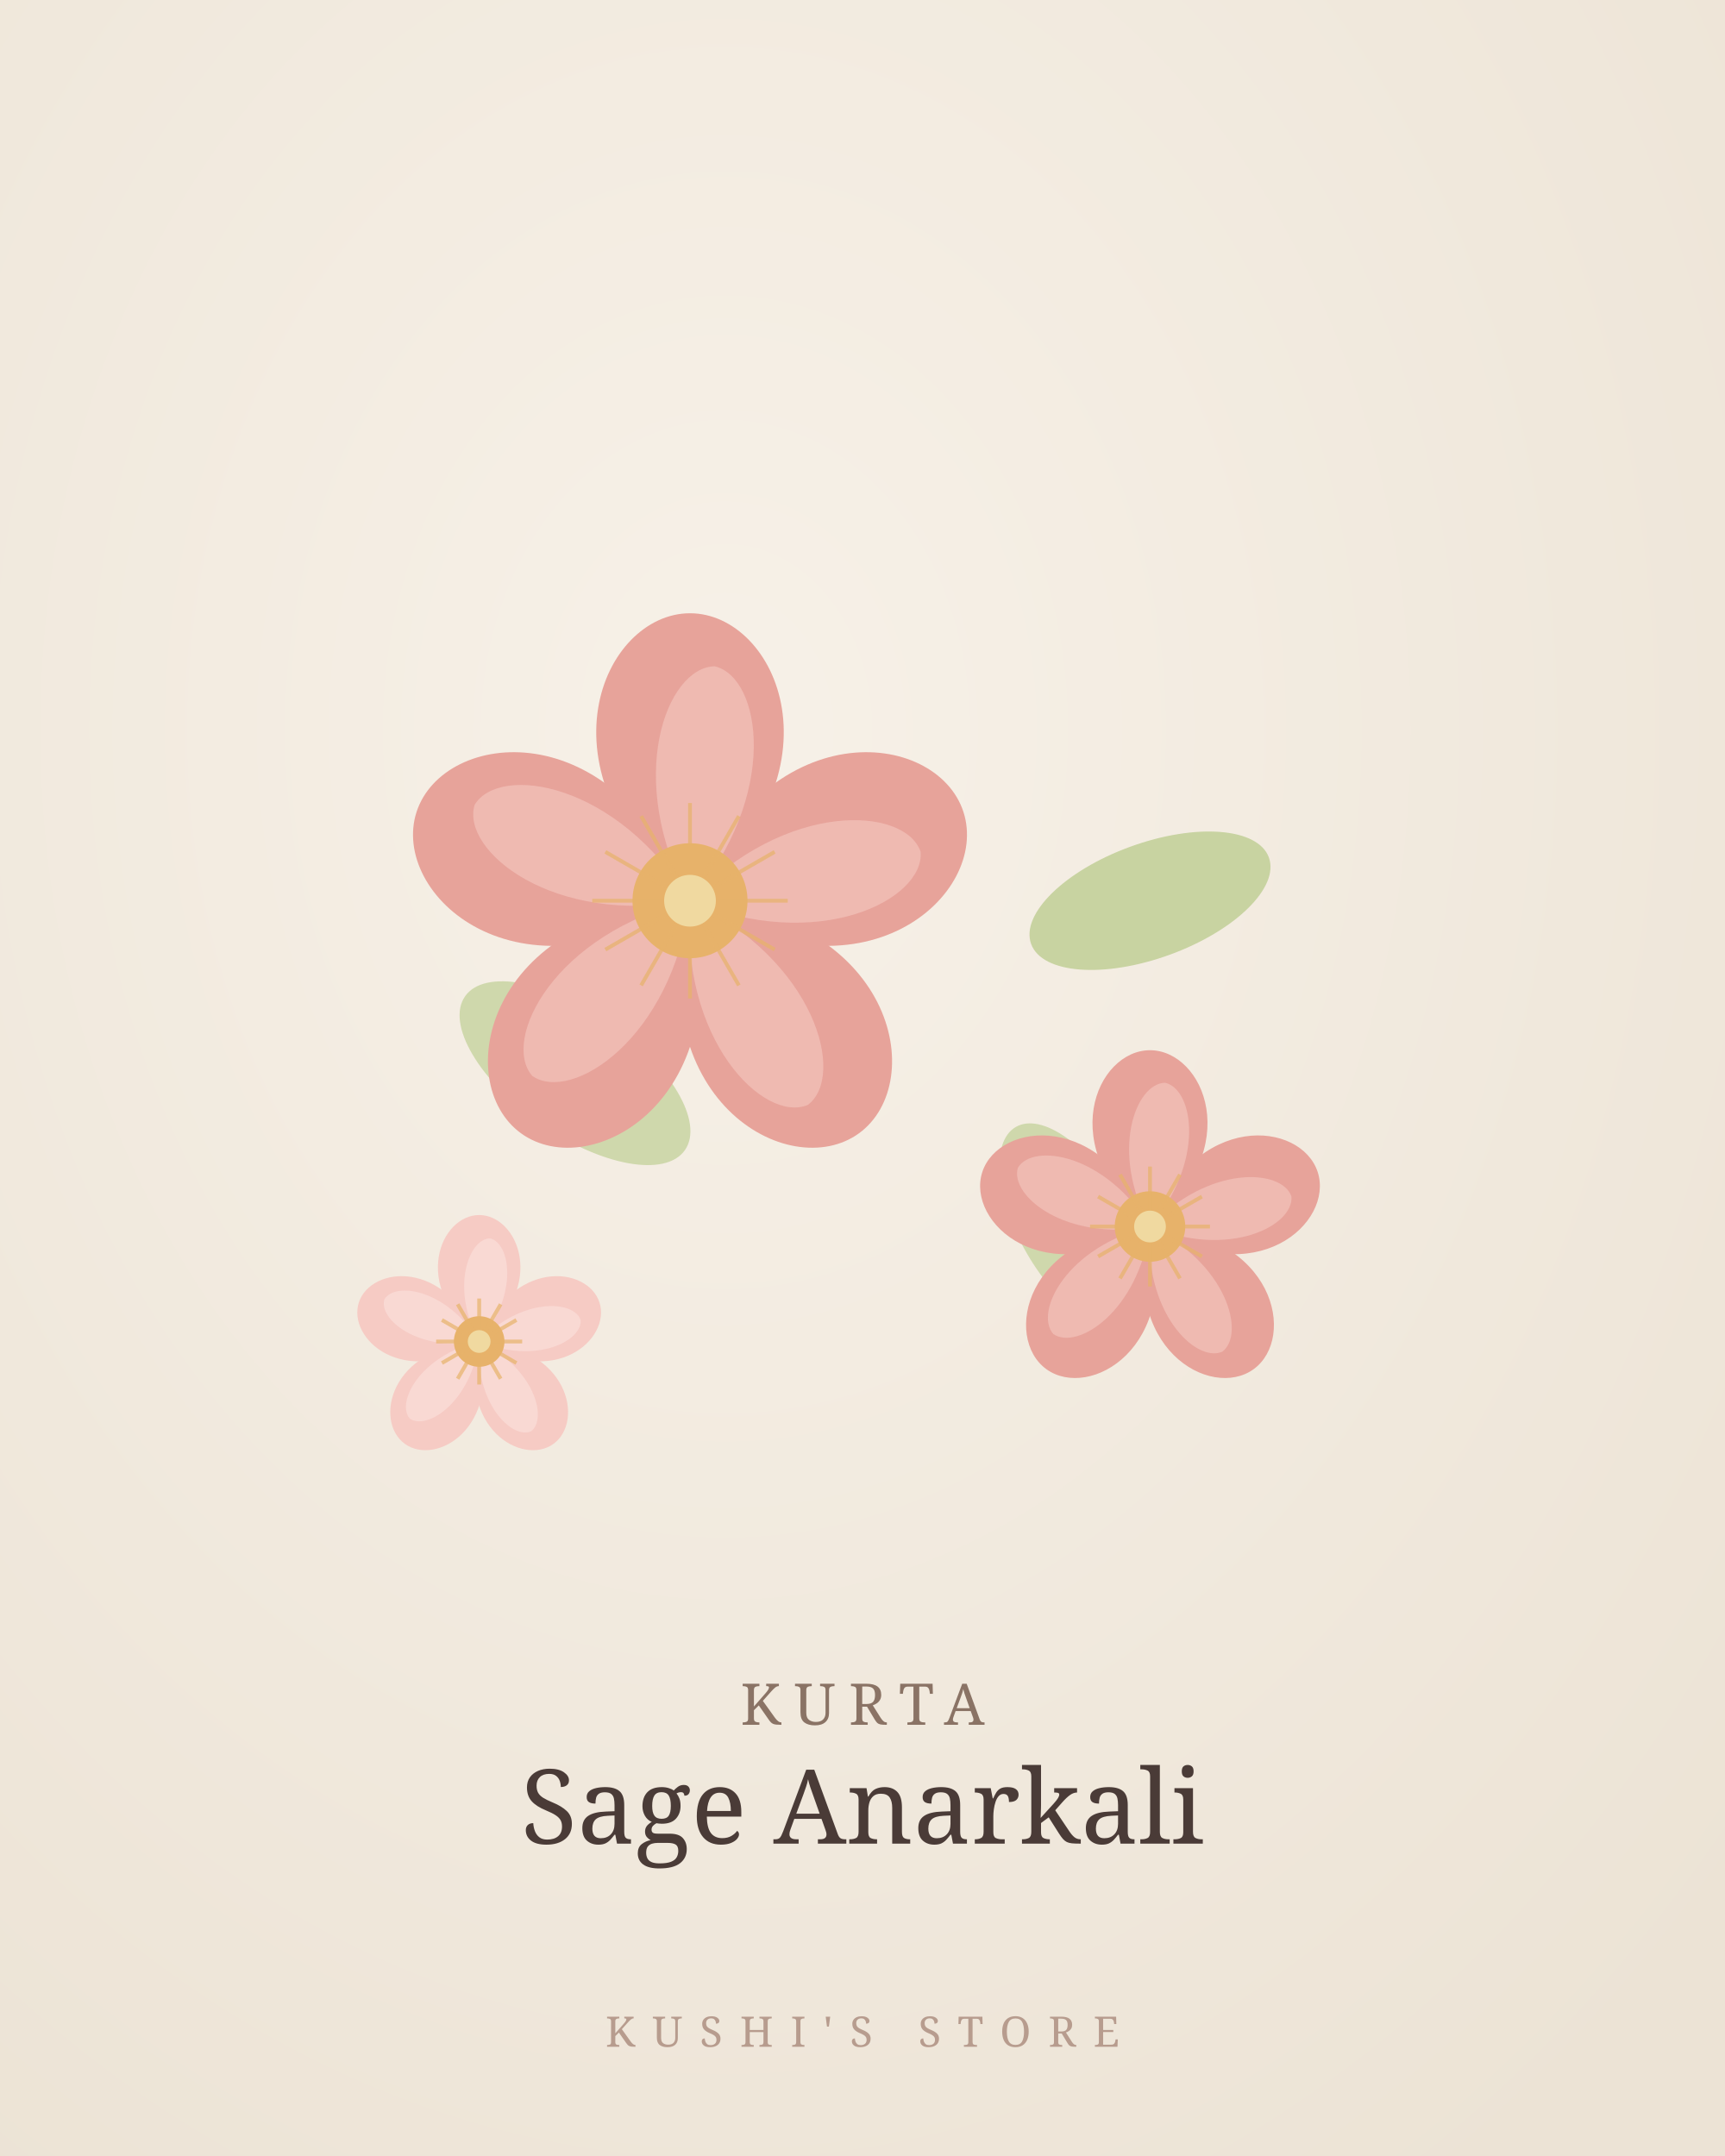
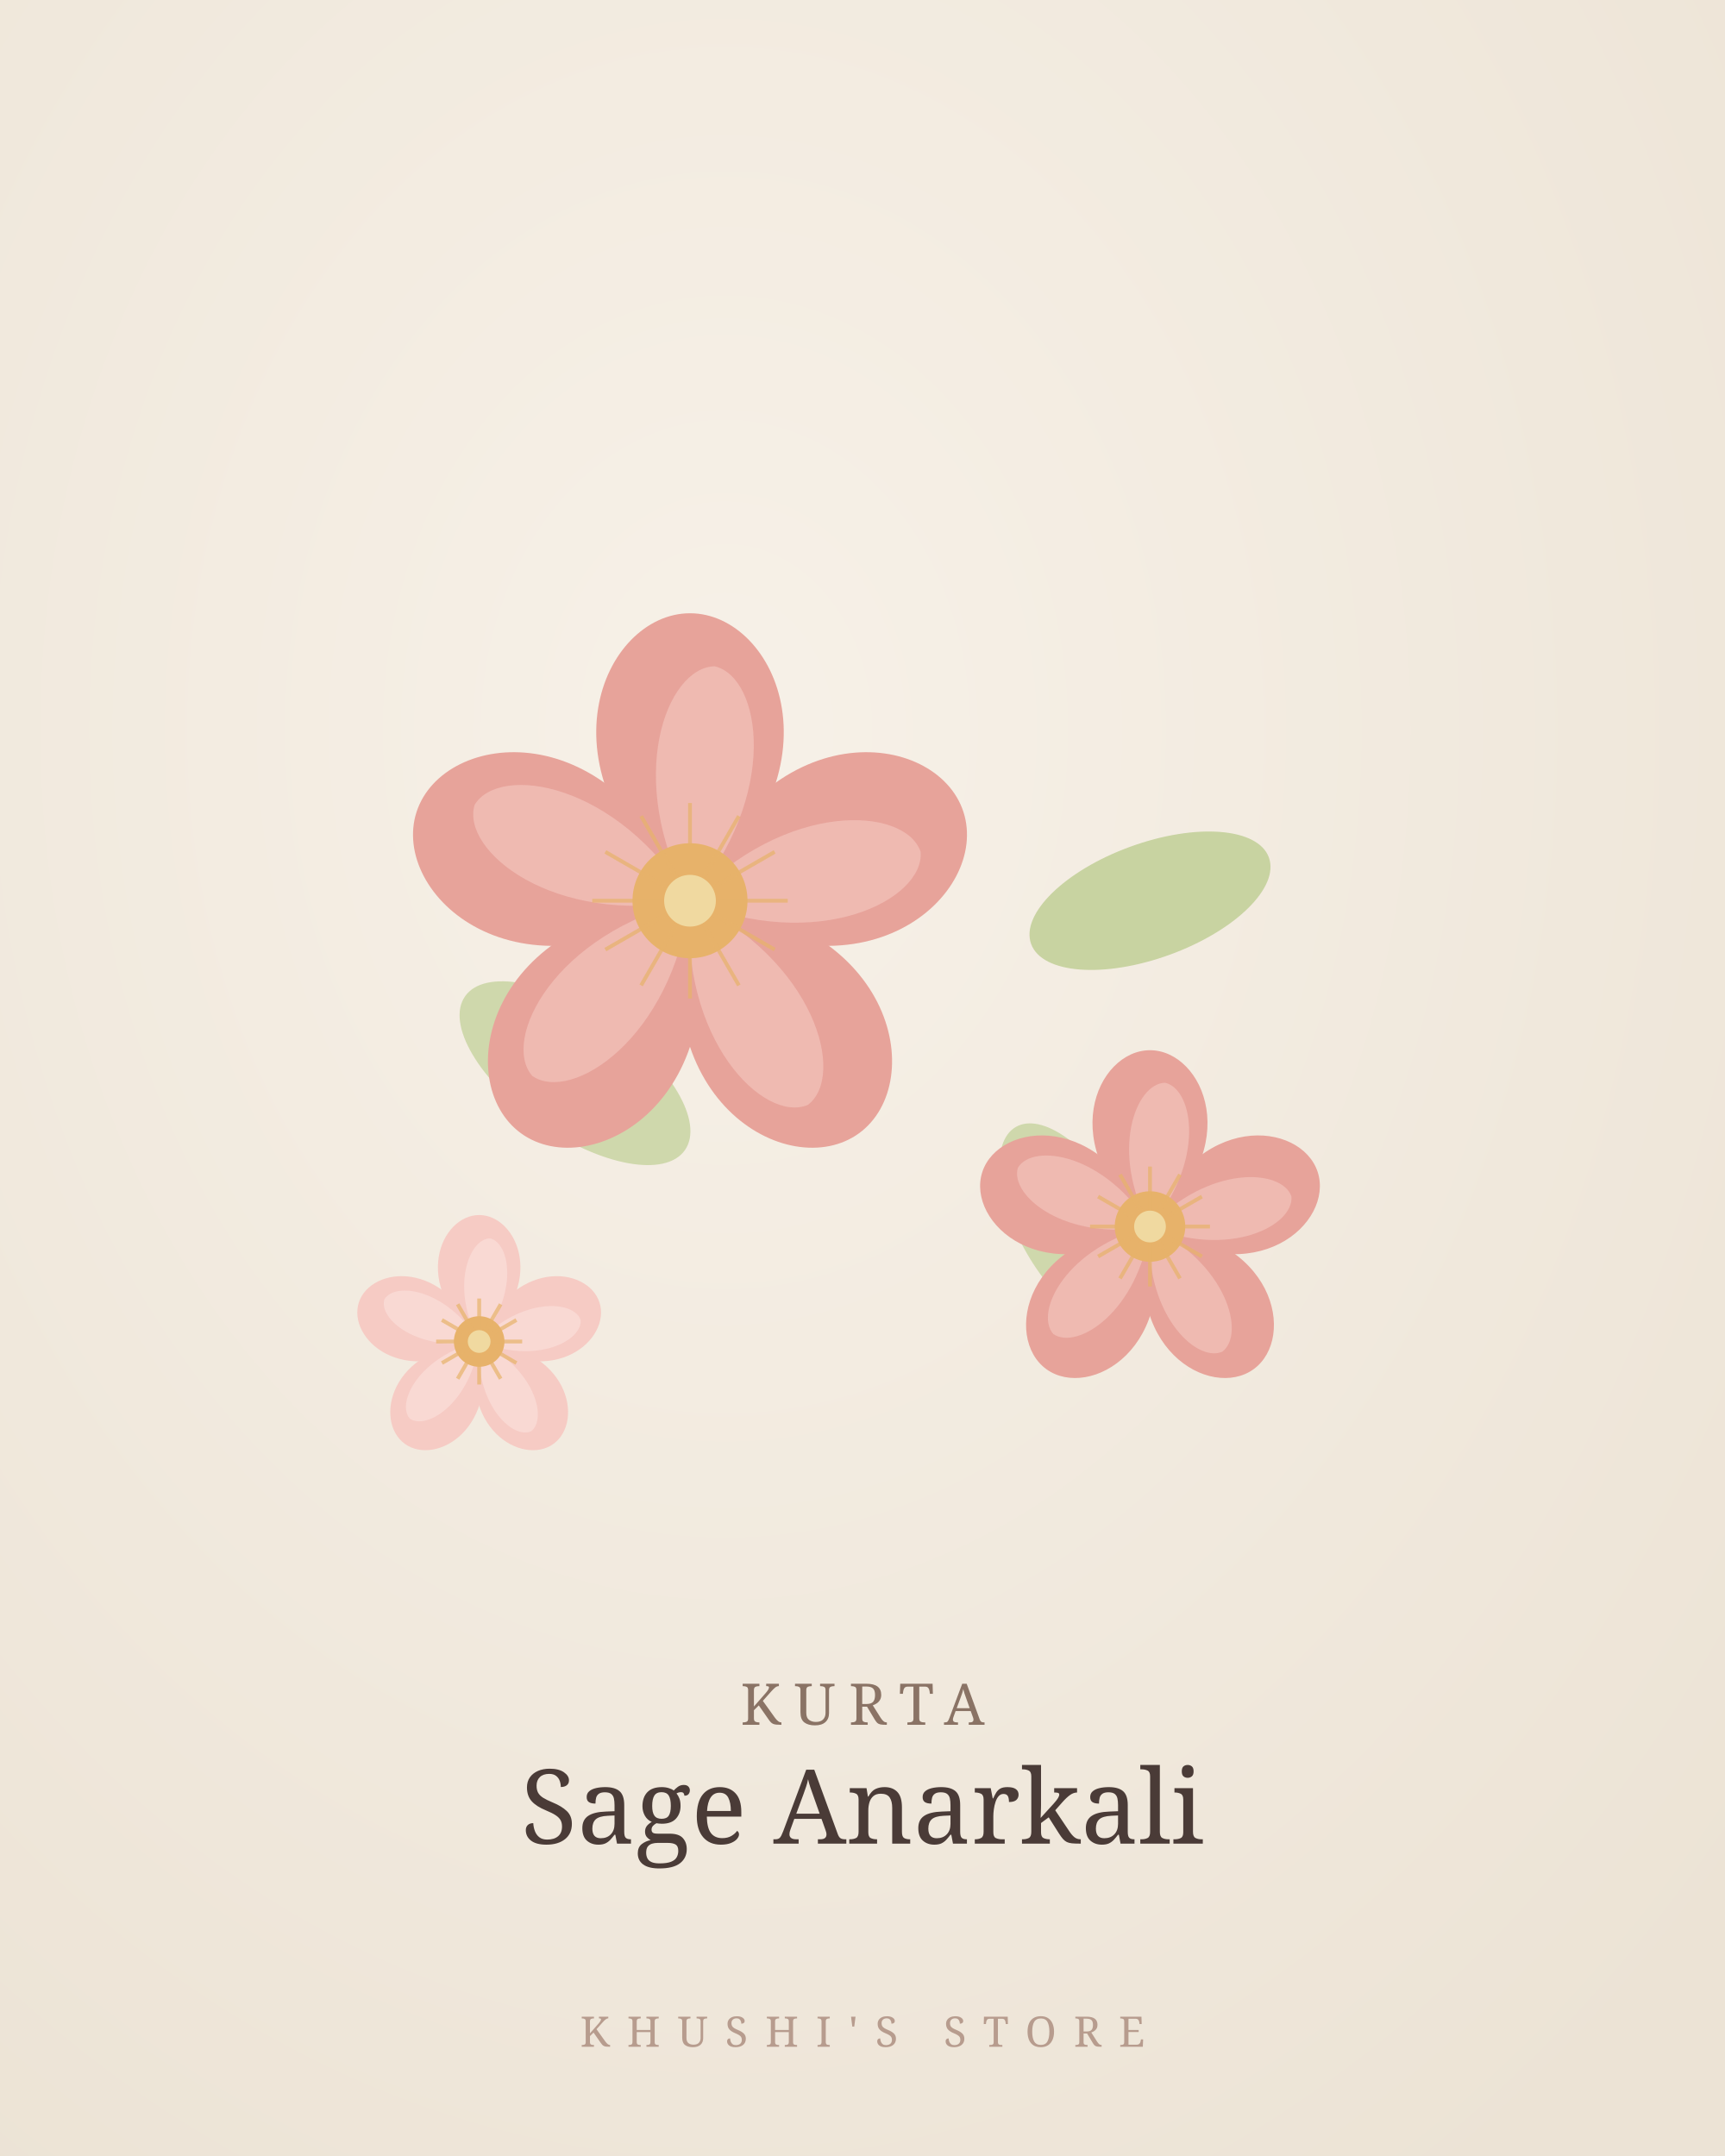
<svg xmlns="http://www.w3.org/2000/svg" width="900" height="1125" viewBox="0 0 900 1125">
  <defs>
    <radialGradient id="bg" cx="42%" cy="34%" r="80%">
      <stop offset="0" stop-color="#F7F1E8" />
      <stop offset="1" stop-color="#ECE3D5" />
    </radialGradient>
  </defs>
  <rect width="900" height="1125" fill="url(#bg)" />
  <g opacity="0.9">
    <ellipse transform="rotate(35 300 560)" cx="300" cy="560" rx="70" ry="32" fill="#CBD6A6" />
    <ellipse transform="rotate(-20 600 470)" cx="600" cy="470" rx="66" ry="30" fill="#C3D09A" />
    <ellipse transform="rotate(60 560 640)" cx="560" cy="640" rx="60" ry="28" fill="#CBD6A6" />
  </g>
  <path transform="rotate(0 360 470)" d="M360 470       C277.5 402.5, 314.625 320, 360 320       C405.375 320, 442.5 402.5, 360 470 Z" fill="#E7A39A" />
  <path transform="rotate(72 360 470)" d="M360 470       C277.5 402.5, 314.625 320, 360 320       C405.375 320, 442.5 402.5, 360 470 Z" fill="#E7A39A" />
  <path transform="rotate(144 360 470)" d="M360 470       C277.5 402.5, 314.625 320, 360 320       C405.375 320, 442.5 402.5, 360 470 Z" fill="#E7A39A" />
  <path transform="rotate(216 360 470)" d="M360 470       C277.5 402.5, 314.625 320, 360 320       C405.375 320, 442.5 402.5, 360 470 Z" fill="#E7A39A" />
  <path transform="rotate(288 360 470)" d="M360 470       C277.5 402.5, 314.625 320, 360 320       C405.375 320, 442.5 402.5, 360 470 Z" fill="#E7A39A" />
  <path transform="rotate(6 360 470)" d="M360 470       C318.75 410, 335.25 350, 360 347       C384.75 350, 401.25 410, 360 470 Z" fill="#F6CBC4" fill-opacity="0.55" />
  <path transform="rotate(78 360 470)" d="M360 470       C318.75 410, 335.25 350, 360 347       C384.75 350, 401.25 410, 360 470 Z" fill="#F6CBC4" fill-opacity="0.55" />
  <path transform="rotate(150 360 470)" d="M360 470       C318.75 410, 335.25 350, 360 347       C384.75 350, 401.25 410, 360 470 Z" fill="#F6CBC4" fill-opacity="0.55" />
  <path transform="rotate(222 360 470)" d="M360 470       C318.75 410, 335.25 350, 360 347       C384.75 350, 401.25 410, 360 470 Z" fill="#F6CBC4" fill-opacity="0.55" />
  <path transform="rotate(294 360 470)" d="M360 470       C318.75 410, 335.25 350, 360 347       C384.75 350, 401.25 410, 360 470 Z" fill="#F6CBC4" fill-opacity="0.55" />
  <circle cx="360" cy="470" r="30" fill="#E7B26A" />
  <line x1="360" y1="470" x2="411" y2="470" stroke="#E7B26A" stroke-width="2" stroke-opacity="0.7" />
  <line x1="360" y1="470" x2="404.167" y2="495.5" stroke="#E7B26A" stroke-width="2" stroke-opacity="0.7" />
  <line x1="360" y1="470" x2="385.5" y2="514.167" stroke="#E7B26A" stroke-width="2" stroke-opacity="0.7" />
  <line x1="360" y1="470" x2="360" y2="521" stroke="#E7B26A" stroke-width="2" stroke-opacity="0.7" />
  <line x1="360" y1="470" x2="334.5" y2="514.167" stroke="#E7B26A" stroke-width="2" stroke-opacity="0.7" />
  <line x1="360" y1="470" x2="315.833" y2="495.5" stroke="#E7B26A" stroke-width="2" stroke-opacity="0.7" />
  <line x1="360" y1="470" x2="309" y2="470" stroke="#E7B26A" stroke-width="2" stroke-opacity="0.7" />
  <line x1="360" y1="470" x2="315.833" y2="444.5" stroke="#E7B26A" stroke-width="2" stroke-opacity="0.7" />
  <line x1="360" y1="470" x2="334.5" y2="425.833" stroke="#E7B26A" stroke-width="2" stroke-opacity="0.7" />
  <line x1="360" y1="470" x2="360" y2="419" stroke="#E7B26A" stroke-width="2" stroke-opacity="0.7" />
  <line x1="360" y1="470" x2="385.5" y2="425.833" stroke="#E7B26A" stroke-width="2" stroke-opacity="0.7" />
  <line x1="360" y1="470" x2="404.167" y2="444.5" stroke="#E7B26A" stroke-width="2" stroke-opacity="0.7" />
  <circle cx="360" cy="470" r="13.5" fill="#F0D9A0" />
  <path transform="rotate(0 600 640)" d="M600 640       C549.4 598.6, 572.17 548, 600 548       C627.83 548, 650.6 598.6, 600 640 Z" fill="#E7A39A" />
  <path transform="rotate(72 600 640)" d="M600 640       C549.4 598.6, 572.17 548, 600 548       C627.83 548, 650.6 598.6, 600 640 Z" fill="#E7A39A" />
  <path transform="rotate(144 600 640)" d="M600 640       C549.4 598.6, 572.17 548, 600 548       C627.83 548, 650.6 598.6, 600 640 Z" fill="#E7A39A" />
  <path transform="rotate(216 600 640)" d="M600 640       C549.4 598.6, 572.17 548, 600 548       C627.83 548, 650.6 598.6, 600 640 Z" fill="#E7A39A" />
  <path transform="rotate(288 600 640)" d="M600 640       C549.4 598.6, 572.17 548, 600 548       C627.83 548, 650.6 598.6, 600 640 Z" fill="#E7A39A" />
  <path transform="rotate(6 600 640)" d="M600 640       C574.7 603.2, 584.82 566.4, 600 564.56       C615.18 566.4, 625.3 603.2, 600 640 Z" fill="#F6CBC4" fill-opacity="0.55" />
  <path transform="rotate(78 600 640)" d="M600 640       C574.7 603.2, 584.82 566.4, 600 564.56       C615.18 566.4, 625.3 603.2, 600 640 Z" fill="#F6CBC4" fill-opacity="0.55" />
  <path transform="rotate(150 600 640)" d="M600 640       C574.7 603.2, 584.82 566.4, 600 564.56       C615.18 566.4, 625.3 603.2, 600 640 Z" fill="#F6CBC4" fill-opacity="0.55" />
  <path transform="rotate(222 600 640)" d="M600 640       C574.7 603.2, 584.82 566.4, 600 564.56       C615.18 566.4, 625.3 603.2, 600 640 Z" fill="#F6CBC4" fill-opacity="0.55" />
  <path transform="rotate(294 600 640)" d="M600 640       C574.7 603.2, 584.82 566.4, 600 564.56       C615.18 566.4, 625.3 603.2, 600 640 Z" fill="#F6CBC4" fill-opacity="0.55" />
  <circle cx="600" cy="640" r="18.4" fill="#E7B26A" />
  <line x1="600" y1="640" x2="631.28" y2="640" stroke="#E7B26A" stroke-width="2" stroke-opacity="0.7" />
  <line x1="600" y1="640" x2="627.089" y2="655.64" stroke="#E7B26A" stroke-width="2" stroke-opacity="0.7" />
  <line x1="600" y1="640" x2="615.64" y2="667.089" stroke="#E7B26A" stroke-width="2" stroke-opacity="0.7" />
  <line x1="600" y1="640" x2="600" y2="671.28" stroke="#E7B26A" stroke-width="2" stroke-opacity="0.7" />
  <line x1="600" y1="640" x2="584.36" y2="667.089" stroke="#E7B26A" stroke-width="2" stroke-opacity="0.7" />
  <line x1="600" y1="640" x2="572.911" y2="655.64" stroke="#E7B26A" stroke-width="2" stroke-opacity="0.7" />
  <line x1="600" y1="640" x2="568.72" y2="640" stroke="#E7B26A" stroke-width="2" stroke-opacity="0.7" />
  <line x1="600" y1="640" x2="572.911" y2="624.36" stroke="#E7B26A" stroke-width="2" stroke-opacity="0.7" />
  <line x1="600" y1="640" x2="584.36" y2="612.911" stroke="#E7B26A" stroke-width="2" stroke-opacity="0.7" />
  <line x1="600" y1="640" x2="600" y2="608.72" stroke="#E7B26A" stroke-width="2" stroke-opacity="0.7" />
  <line x1="600" y1="640" x2="615.64" y2="612.911" stroke="#E7B26A" stroke-width="2" stroke-opacity="0.7" />
  <line x1="600" y1="640" x2="627.089" y2="624.36" stroke="#E7B26A" stroke-width="2" stroke-opacity="0.7" />
  <circle cx="600" cy="640" r="8.28" fill="#F0D9A0" />
  <path transform="rotate(0 250 700)" d="M250 700       C213.7 670.3, 230.035 634, 250 634       C269.965 634, 286.3 670.3, 250 700 Z" fill="#F6CBC4" />
  <path transform="rotate(72 250 700)" d="M250 700       C213.7 670.3, 230.035 634, 250 634       C269.965 634, 286.3 670.3, 250 700 Z" fill="#F6CBC4" />
  <path transform="rotate(144 250 700)" d="M250 700       C213.7 670.3, 230.035 634, 250 634       C269.965 634, 286.3 670.3, 250 700 Z" fill="#F6CBC4" />
  <path transform="rotate(216 250 700)" d="M250 700       C213.7 670.3, 230.035 634, 250 634       C269.965 634, 286.3 670.3, 250 700 Z" fill="#F6CBC4" />
  <path transform="rotate(288 250 700)" d="M250 700       C213.7 670.3, 230.035 634, 250 634       C269.965 634, 286.3 670.3, 250 700 Z" fill="#F6CBC4" />
  <path transform="rotate(6 250 700)" d="M250 700       C231.85 673.6, 239.11 647.2, 250 645.88       C260.89 647.2, 268.15 673.6, 250 700 Z" fill="#FBE3DF" fill-opacity="0.55" />
  <path transform="rotate(78 250 700)" d="M250 700       C231.85 673.6, 239.11 647.2, 250 645.88       C260.89 647.2, 268.15 673.6, 250 700 Z" fill="#FBE3DF" fill-opacity="0.55" />
  <path transform="rotate(150 250 700)" d="M250 700       C231.85 673.6, 239.11 647.2, 250 645.88       C260.89 647.2, 268.15 673.6, 250 700 Z" fill="#FBE3DF" fill-opacity="0.55" />
  <path transform="rotate(222 250 700)" d="M250 700       C231.85 673.6, 239.11 647.2, 250 645.88       C260.89 647.2, 268.15 673.6, 250 700 Z" fill="#FBE3DF" fill-opacity="0.55" />
  <path transform="rotate(294 250 700)" d="M250 700       C231.85 673.6, 239.11 647.2, 250 645.88       C260.89 647.2, 268.15 673.6, 250 700 Z" fill="#FBE3DF" fill-opacity="0.55" />
  <circle cx="250" cy="700" r="13.2" fill="#E7B26A" />
  <line x1="250" y1="700" x2="272.44" y2="700" stroke="#E7B26A" stroke-width="2" stroke-opacity="0.7" />
  <line x1="250" y1="700" x2="269.434" y2="711.22" stroke="#E7B26A" stroke-width="2" stroke-opacity="0.7" />
  <line x1="250" y1="700" x2="261.22" y2="719.434" stroke="#E7B26A" stroke-width="2" stroke-opacity="0.7" />
  <line x1="250" y1="700" x2="250" y2="722.44" stroke="#E7B26A" stroke-width="2" stroke-opacity="0.7" />
  <line x1="250" y1="700" x2="238.78" y2="719.434" stroke="#E7B26A" stroke-width="2" stroke-opacity="0.7" />
  <line x1="250" y1="700" x2="230.566" y2="711.22" stroke="#E7B26A" stroke-width="2" stroke-opacity="0.7" />
  <line x1="250" y1="700" x2="227.56" y2="700" stroke="#E7B26A" stroke-width="2" stroke-opacity="0.7" />
  <line x1="250" y1="700" x2="230.566" y2="688.78" stroke="#E7B26A" stroke-width="2" stroke-opacity="0.7" />
  <line x1="250" y1="700" x2="238.78" y2="680.566" stroke="#E7B26A" stroke-width="2" stroke-opacity="0.7" />
  <line x1="250" y1="700" x2="250" y2="677.56" stroke="#E7B26A" stroke-width="2" stroke-opacity="0.7" />
  <line x1="250" y1="700" x2="261.22" y2="680.566" stroke="#E7B26A" stroke-width="2" stroke-opacity="0.7" />
  <line x1="250" y1="700" x2="269.434" y2="688.78" stroke="#E7B26A" stroke-width="2" stroke-opacity="0.7" />
  <circle cx="250" cy="700" r="5.94" fill="#F0D9A0" />
  <text x="450" y="900" text-anchor="middle" fill="#8A7365" font-family="Georgia, serif" font-size="30" letter-spacing="7">KURTA</text>
  <text x="450" y="962" text-anchor="middle" fill="#4A3B37" font-family="Georgia, serif" font-size="54">Sage Anarkali</text>
-   <text x="450" y="1068" text-anchor="middle" fill="#B79C8E" font-family="Georgia, serif" font-size="22" letter-spacing="9">KUSHI'S STORE</text>
+   <text x="450" y="1068" text-anchor="middle" fill="#B79C8E" font-family="Georgia, serif" font-size="22" letter-spacing="9">KHUSHI'S STORE</text>
</svg>
